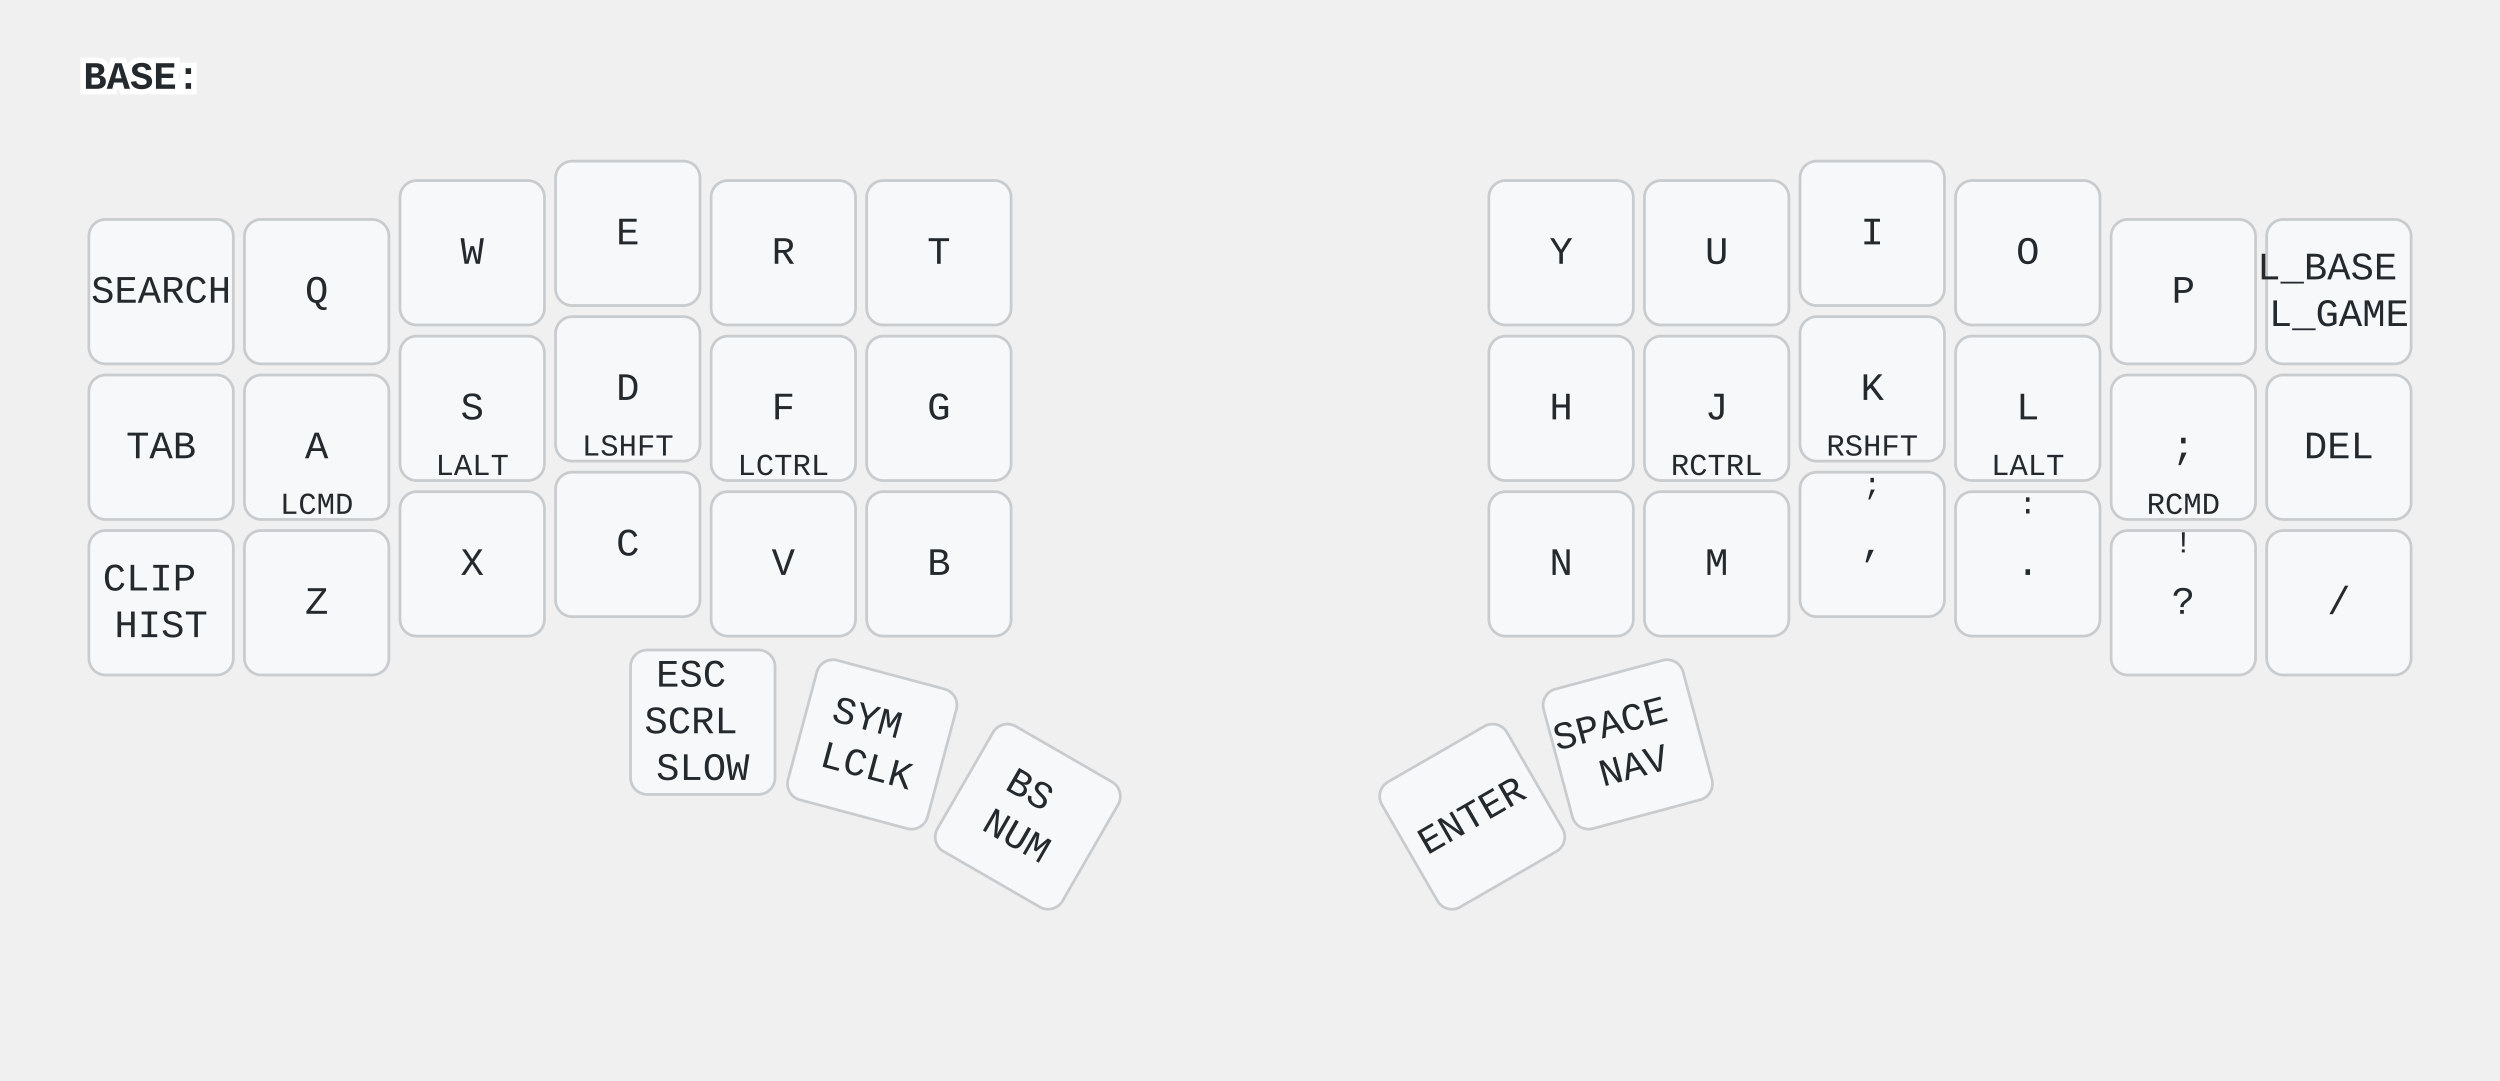
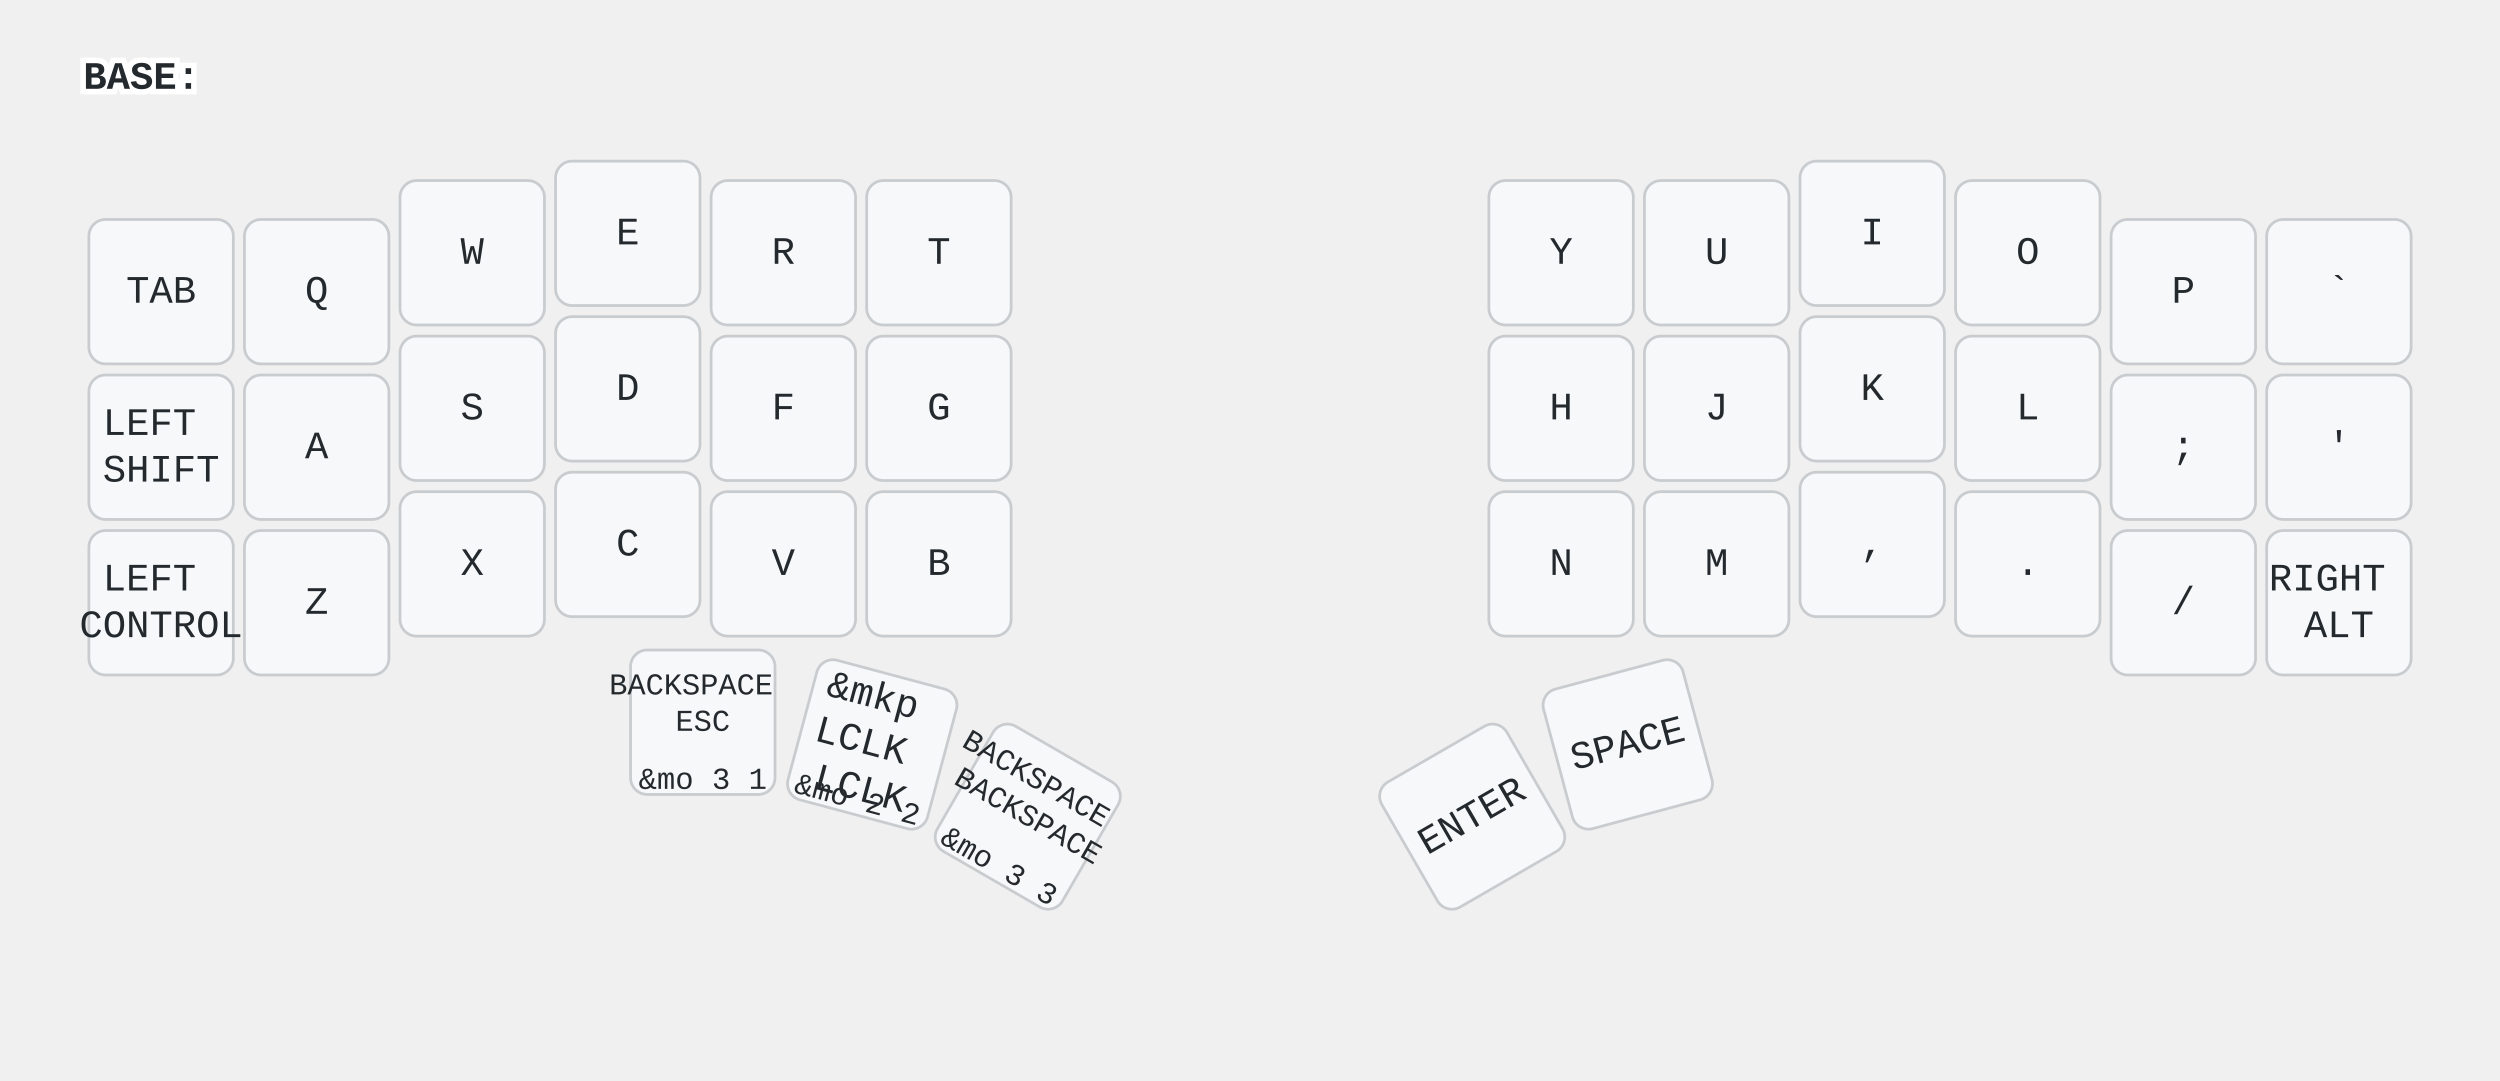
<svg xmlns="http://www.w3.org/2000/svg" width="900" height="389" viewBox="0 0 900 389" class="keymap">
  <style>/* inherit to force styles through use tags */
svg path {
    fill: inherit;
}

/* font and background color specifications */
svg.keymap {
    font-family: SFMono-Regular,Consolas,Liberation Mono,Menlo,monospace;
    font-size: 14px;
    font-kerning: normal;
    text-rendering: optimizeLegibility;
    fill: #24292e;
}

/* default key styling */
rect.key {
    fill: #f6f8fa;
}

rect.key, rect.combo {
    stroke: #c9cccf;
    stroke-width: 1;
}

/* default key side styling, only used is draw_key_sides is set */
rect.side {
    filter: brightness(90%);
}

/* color accent for combo boxes */
rect.combo, rect.combo-separate {
    fill: #cdf;
}

/* color accent for held keys */
rect.held, rect.combo.held {
    fill: #fdd;
}

/* color accent for ghost (optional) keys */
rect.ghost, rect.combo.ghost {
    stroke-dasharray: 4, 4;
    stroke-width: 2;
}

text {
    text-anchor: middle;
    dominant-baseline: middle;
}

/* styling for layer labels */
text.label {
    font-weight: bold;
    text-anchor: start;
    stroke: white;
    stroke-width: 4;
    paint-order: stroke;
}

/* styling for optional footer */
text.footer {
    text-anchor: end;
    dominant-baseline: auto;
    stroke: white;
    stroke-width: 4;
    paint-order: stroke;
}

/* styling for combo tap, and key non-tap label text */
text.combo, text.hold, text.shifted, text.left, text.right {
    font-size: 11px;
}

text.hold {
    text-anchor: middle;
    dominant-baseline: auto;
}

text.shifted {
    text-anchor: middle;
    dominant-baseline: hanging;
}

text.left {
    text-anchor: start;
}

text.right {
    text-anchor: end;
}

text.layer-activator {
    text-decoration: underline;
}

/* styling for hold/shifted label text in combo box */
text.combo.hold, text.combo.shifted, text.combo.left, text.combo.right {
    font-size: 8px;
}

/* lighter symbol for transparent keys */
text.trans {
    fill: #7b7e81;
}

/* styling for combo dendrons */
path.combo {
    stroke-width: 1;
    stroke: gray;
    fill: none;
}

/* Start Tabler Icons Cleanup */
/* cannot use height/width with glyphs */
.icon-tabler &gt; path {
    fill: inherit;
    stroke: inherit;
    stroke-width: 2;
}
/* hide tabler's default box */
.icon-tabler &gt; path[stroke="none"][fill="none"] {
    visibility: hidden;
}
/* End Tabler Icons Cleanup */

@media (prefers-color-scheme: dark) {
svg.keymap { fill: #d1d6db; }
rect.key { fill: #3f4750; }
rect.key, rect.combo { stroke: #60666c; }
rect.combo, rect.combo-separate { fill: #1f3d7a; }
rect.held, rect.combo.held { fill: #854747; }
text.label, text.footer { stroke: black; }
text.trans { fill: #7e8184; }
path.combo { stroke: #7f7f7f; }

}</style>
  <g transform="translate(30, 0)" class="layer-BASE">
    <text x="0" y="28" class="label" id="BASE">BASE:</text>
    <g transform="translate(0, 56)">
      <g transform="translate(28, 49)" class="key keypos-0">
        <rect rx="6" ry="6" x="-26" y="-26" width="52" height="52" class="key" />
-         <text x="0" y="0" class="key tap">SEARCH</text>
+         <text x="0" y="0" class="key tap">TAB</text>
      </g>
      <g transform="translate(84, 49)" class="key keypos-1">
        <rect rx="6" ry="6" x="-26" y="-26" width="52" height="52" class="key" />
        <text x="0" y="0" class="key tap">Q</text>
      </g>
      <g transform="translate(140, 35)" class="key keypos-2">
        <rect rx="6" ry="6" x="-26" y="-26" width="52" height="52" class="key" />
        <text x="0" y="0" class="key tap">W</text>
      </g>
      <g transform="translate(196, 28)" class="key keypos-3">
        <rect rx="6" ry="6" x="-26" y="-26" width="52" height="52" class="key" />
        <text x="0" y="0" class="key tap">E</text>
      </g>
      <g transform="translate(252, 35)" class="key keypos-4">
        <rect rx="6" ry="6" x="-26" y="-26" width="52" height="52" class="key" />
        <text x="0" y="0" class="key tap">R</text>
      </g>
      <g transform="translate(308, 35)" class="key keypos-5">
        <rect rx="6" ry="6" x="-26" y="-26" width="52" height="52" class="key" />
        <text x="0" y="0" class="key tap">T</text>
      </g>
      <g transform="translate(532, 35)" class="key keypos-6">
        <rect rx="6" ry="6" x="-26" y="-26" width="52" height="52" class="key" />
        <text x="0" y="0" class="key tap">Y</text>
      </g>
      <g transform="translate(588, 35)" class="key keypos-7">
        <rect rx="6" ry="6" x="-26" y="-26" width="52" height="52" class="key" />
        <text x="0" y="0" class="key tap">U</text>
      </g>
      <g transform="translate(644, 28)" class="key keypos-8">
        <rect rx="6" ry="6" x="-26" y="-26" width="52" height="52" class="key" />
        <text x="0" y="0" class="key tap">I</text>
      </g>
      <g transform="translate(700, 35)" class="key keypos-9">
        <rect rx="6" ry="6" x="-26" y="-26" width="52" height="52" class="key" />
        <text x="0" y="0" class="key tap">O</text>
      </g>
      <g transform="translate(756, 49)" class="key keypos-10">
        <rect rx="6" ry="6" x="-26" y="-26" width="52" height="52" class="key" />
        <text x="0" y="0" class="key tap">P</text>
      </g>
      <g transform="translate(812, 49)" class="key keypos-11">
        <rect rx="6" ry="6" x="-26" y="-26" width="52" height="52" class="key" />
-         <text x="0" y="0" class="key tap">
-           <tspan x="0" dy="-0.6em">L_BASE</tspan>
-           <tspan x="0" dy="1.2em">L_GAME</tspan>
-         </text>
+         <text x="0" y="0" class="key tap">`</text>
      </g>
      <g transform="translate(28, 105)" class="key keypos-12">
        <rect rx="6" ry="6" x="-26" y="-26" width="52" height="52" class="key" />
-         <text x="0" y="0" class="key tap">TAB</text>
+         <text x="0" y="0" class="key tap">
+           <tspan x="0" dy="-0.6em">LEFT</tspan>
+           <tspan x="0" dy="1.2em">SHIFT</tspan>
+         </text>
      </g>
      <g transform="translate(84, 105)" class="key keypos-13">
        <rect rx="6" ry="6" x="-26" y="-26" width="52" height="52" class="key" />
        <text x="0" y="0" class="key tap">A</text>
-         <text x="0" y="24" class="key hold">LCMD</text>
      </g>
      <g transform="translate(140, 91)" class="key keypos-14">
        <rect rx="6" ry="6" x="-26" y="-26" width="52" height="52" class="key" />
        <text x="0" y="0" class="key tap">S</text>
-         <text x="0" y="24" class="key hold">LALT</text>
      </g>
      <g transform="translate(196, 84)" class="key keypos-15">
        <rect rx="6" ry="6" x="-26" y="-26" width="52" height="52" class="key" />
        <text x="0" y="0" class="key tap">D</text>
-         <text x="0" y="24" class="key hold">LSHFT</text>
      </g>
      <g transform="translate(252, 91)" class="key keypos-16">
        <rect rx="6" ry="6" x="-26" y="-26" width="52" height="52" class="key" />
        <text x="0" y="0" class="key tap">F</text>
-         <text x="0" y="24" class="key hold">LCTRL</text>
      </g>
      <g transform="translate(308, 91)" class="key keypos-17">
        <rect rx="6" ry="6" x="-26" y="-26" width="52" height="52" class="key" />
        <text x="0" y="0" class="key tap">G</text>
      </g>
      <g transform="translate(532, 91)" class="key keypos-18">
        <rect rx="6" ry="6" x="-26" y="-26" width="52" height="52" class="key" />
        <text x="0" y="0" class="key tap">H</text>
      </g>
      <g transform="translate(588, 91)" class="key keypos-19">
        <rect rx="6" ry="6" x="-26" y="-26" width="52" height="52" class="key" />
        <text x="0" y="0" class="key tap">J</text>
-         <text x="0" y="24" class="key hold">RCTRL</text>
      </g>
      <g transform="translate(644, 84)" class="key keypos-20">
        <rect rx="6" ry="6" x="-26" y="-26" width="52" height="52" class="key" />
        <text x="0" y="0" class="key tap">K</text>
-         <text x="0" y="24" class="key hold">RSHFT</text>
      </g>
      <g transform="translate(700, 91)" class="key keypos-21">
        <rect rx="6" ry="6" x="-26" y="-26" width="52" height="52" class="key" />
        <text x="0" y="0" class="key tap">L</text>
-         <text x="0" y="24" class="key hold">LALT</text>
      </g>
      <g transform="translate(756, 105)" class="key keypos-22">
        <rect rx="6" ry="6" x="-26" y="-26" width="52" height="52" class="key" />
        <text x="0" y="0" class="key tap">;</text>
-         <text x="0" y="24" class="key hold">RCMD</text>
      </g>
      <g transform="translate(812, 105)" class="key keypos-23">
        <rect rx="6" ry="6" x="-26" y="-26" width="52" height="52" class="key" />
-         <text x="0" y="0" class="key tap">DEL</text>
+         <text x="0" y="0" class="key tap">'</text>
      </g>
      <g transform="translate(28, 161)" class="key keypos-24">
        <rect rx="6" ry="6" x="-26" y="-26" width="52" height="52" class="key" />
        <text x="0" y="0" class="key tap">
-           <tspan x="0" dy="-0.6em">CLIP</tspan>
-           <tspan x="0" dy="1.2em">HIST</tspan>
+           <tspan x="0" dy="-0.6em">LEFT</tspan>
+           <tspan x="0" dy="1.2em">CONTROL</tspan>
        </text>
      </g>
      <g transform="translate(84, 161)" class="key keypos-25">
        <rect rx="6" ry="6" x="-26" y="-26" width="52" height="52" class="key" />
        <text x="0" y="0" class="key tap">Z</text>
      </g>
      <g transform="translate(140, 147)" class="key keypos-26">
        <rect rx="6" ry="6" x="-26" y="-26" width="52" height="52" class="key" />
        <text x="0" y="0" class="key tap">X</text>
      </g>
      <g transform="translate(196, 140)" class="key keypos-27">
        <rect rx="6" ry="6" x="-26" y="-26" width="52" height="52" class="key" />
        <text x="0" y="0" class="key tap">C</text>
      </g>
      <g transform="translate(252, 147)" class="key keypos-28">
        <rect rx="6" ry="6" x="-26" y="-26" width="52" height="52" class="key" />
        <text x="0" y="0" class="key tap">V</text>
      </g>
      <g transform="translate(308, 147)" class="key keypos-29">
        <rect rx="6" ry="6" x="-26" y="-26" width="52" height="52" class="key" />
        <text x="0" y="0" class="key tap">B</text>
      </g>
      <g transform="translate(532, 147)" class="key keypos-30">
        <rect rx="6" ry="6" x="-26" y="-26" width="52" height="52" class="key" />
        <text x="0" y="0" class="key tap">N</text>
      </g>
      <g transform="translate(588, 147)" class="key keypos-31">
        <rect rx="6" ry="6" x="-26" y="-26" width="52" height="52" class="key" />
        <text x="0" y="0" class="key tap">M</text>
      </g>
      <g transform="translate(644, 140)" class="key keypos-32">
        <rect rx="6" ry="6" x="-26" y="-26" width="52" height="52" class="key" />
        <text x="0" y="0" class="key tap">,</text>
-         <text x="0" y="-24" class="key shifted">;</text>
      </g>
      <g transform="translate(700, 147)" class="key keypos-33">
        <rect rx="6" ry="6" x="-26" y="-26" width="52" height="52" class="key" />
        <text x="0" y="0" class="key tap">.</text>
-         <text x="0" y="-24" class="key shifted">:</text>
      </g>
      <g transform="translate(756, 161)" class="key keypos-34">
        <rect rx="6" ry="6" x="-26" y="-26" width="52" height="52" class="key" />
-         <text x="0" y="0" class="key tap">?</text>
-         <text x="0" y="-24" class="key shifted">!</text>
+         <text x="0" y="0" class="key tap">/</text>
      </g>
      <g transform="translate(812, 161)" class="key keypos-35">
        <rect rx="6" ry="6" x="-26" y="-26" width="52" height="52" class="key" />
-         <text x="0" y="0" class="key tap">/</text>
+         <text x="0" y="0" class="key tap">
+           <tspan x="0" dy="-0.6em">RIGHT</tspan>
+           <tspan x="0" dy="1.2em">ALT</tspan>
+         </text>
      </g>
      <g transform="translate(223, 204)" class="key keypos-36">
        <rect rx="6" ry="6" x="-26" y="-26" width="52" height="52" class="key" />
        <text x="0" y="0" class="key tap">
-           <tspan x="0" dy="-1.2em">ESC</tspan>
-           <tspan x="0" dy="1.2em">SCRL</tspan>
-           <tspan x="0" dy="1.2em">SLOW</tspan>
-         </text>
+           <tspan x="0" dy="-1.2em" style="font-size: 78%">BACKSPACE</tspan>
+           <tspan x="0" dy="1.2em" style="font-size: 78%">ESC</tspan>
+         </text>
+         <text x="0" y="24" class="key hold">&amp;mo 3 1</text>
      </g>
      <g transform="translate(284, 212) rotate(15.0)" class="key keypos-37">
        <rect rx="6" ry="6" x="-26" y="-26" width="52" height="52" class="key" />
        <text x="0" y="0" class="key tap">
-           <tspan x="0" dy="-0.6em">SYM</tspan>
+           <tspan x="0" dy="-1.2em">&amp;mkp</tspan>
          <tspan x="0" dy="1.2em">LCLK</tspan>
-         </text>
+           <tspan x="0" dy="1.2em">LCLK</tspan>
+         </text>
+         <text x="0" y="24" class="key hold">&amp;mo 2 2</text>
      </g>
      <g transform="translate(340, 238) rotate(30.0)" class="key keypos-38">
        <rect rx="6" ry="6" x="-26" y="-26" width="52" height="52" class="key" />
        <text x="0" y="0" class="key tap">
-           <tspan x="0" dy="-0.6em">BS</tspan>
-           <tspan x="0" dy="1.2em">NUM</tspan>
-         </text>
+           <tspan x="0" dy="-1.2em" style="font-size: 78%">BACKSPACE</tspan>
+           <tspan x="0" dy="1.2em" style="font-size: 78%">BACKSPACE</tspan>
+         </text>
+         <text x="0" y="24" class="key hold">&amp;mo 3 3</text>
      </g>
      <g transform="translate(500, 238) rotate(-30.0)" class="key keypos-39">
        <rect rx="6" ry="6" x="-26" y="-26" width="52" height="52" class="key" />
        <text x="0" y="0" class="key tap">ENTER</text>
      </g>
      <g transform="translate(556, 212) rotate(-15.0)" class="key keypos-40">
        <rect rx="6" ry="6" x="-26" y="-26" width="52" height="52" class="key" />
-         <text x="0" y="0" class="key tap">
-           <tspan x="0" dy="-0.6em">SPACE</tspan>
-           <tspan x="0" dy="1.2em">NAV</tspan>
-         </text>
+         <text x="0" y="0" class="key tap">SPACE</text>
      </g>
    </g>
  </g>
</svg>
